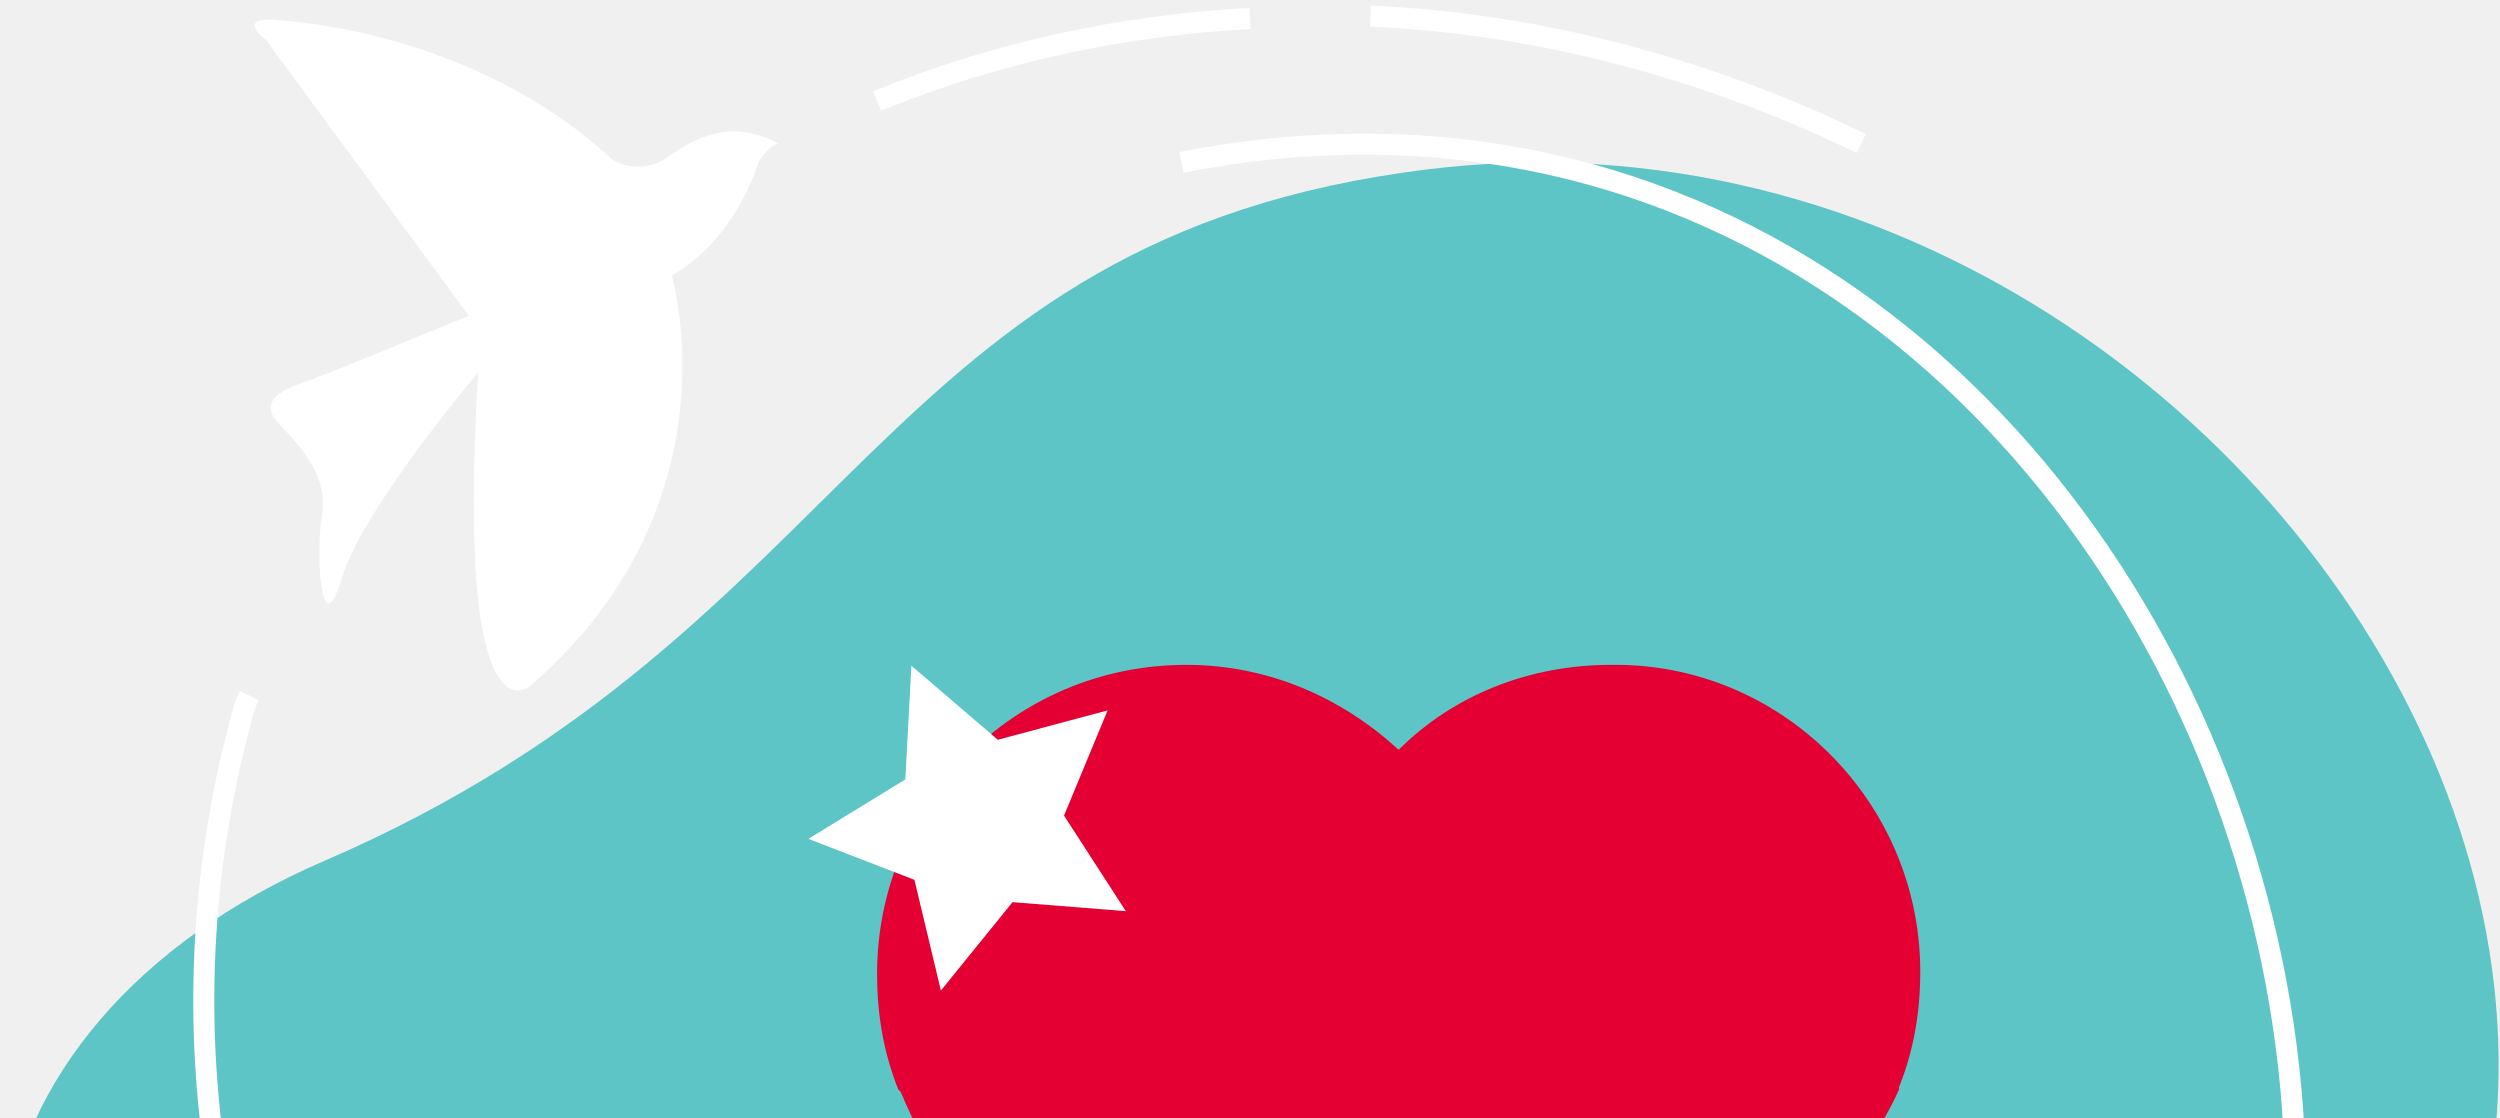
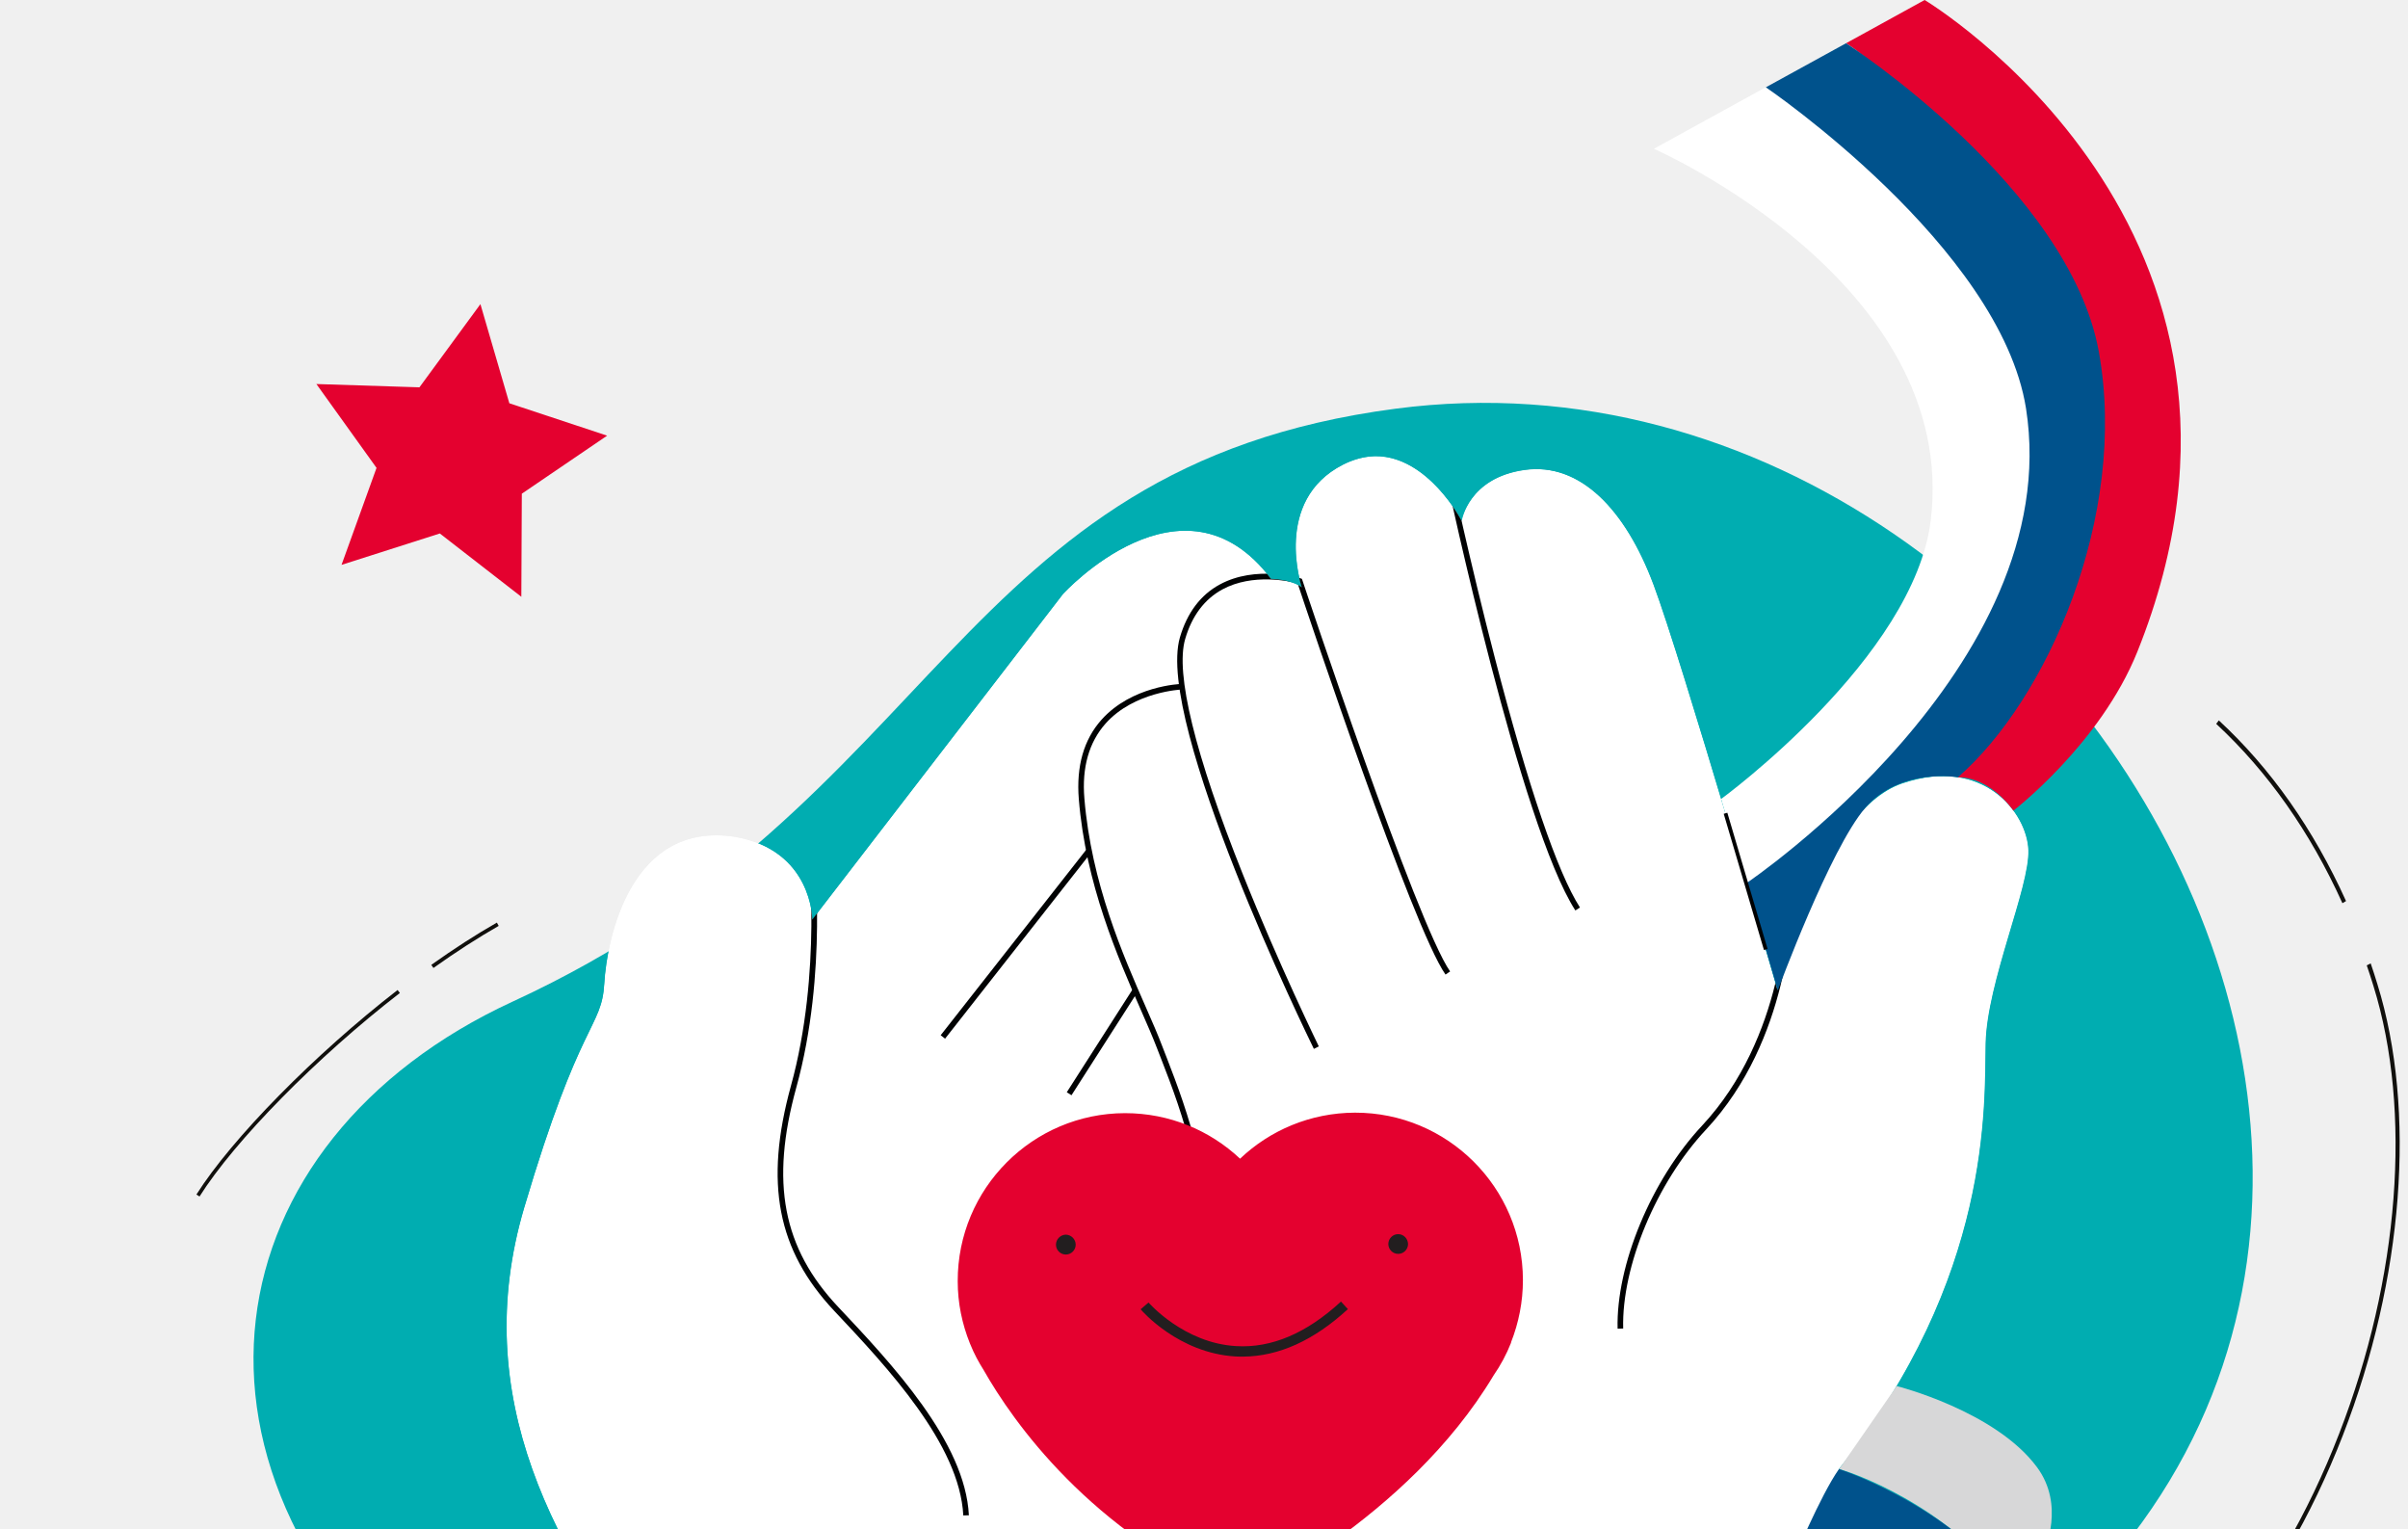
- <svg xmlns="http://www.w3.org/2000/svg" width="311" height="139" viewBox="0 0 311 139" fill="none">
-   <path fill-rule="evenodd" clip-rule="evenodd" d="M31.004 210.958C-16.265 175.447 -6.577 127.316 40.4 107.066C107.047 78.305 108.809 29.588 177.511 21.077C291.428 6.99 380.389 169.284 235.351 221.816C162.831 247.936 72.109 241.479 31.004 210.958Z" fill="#5DC5C6" />
-   <path d="M146.983 20.195C277.048 -5.337 342.815 192.174 221.558 252.631C196.895 264.663 169.884 271.12 144.047 272" stroke="white" stroke-width="2.616" />
-   <path d="M170.469 2C190.14 2.88 210.986 7.87 231.538 17.848" stroke="white" stroke-width="2.616" />
-   <path d="M109.109 12.564C123.496 6.694 139.057 3.172 155.498 2.292" stroke="white" stroke-width="2.616" />
-   <path d="M147.857 243.827C50.968 243.827 12.213 161.36 29.242 92.392C29.829 90.338 30.123 88.283 31.004 86.522" stroke="white" stroke-width="2.616" />
-   <path d="M236.239 135.24C238 130.838 238.881 126.143 238.881 120.86C238.881 99.73 221.559 82.414 200.419 82.708C190.143 82.708 180.748 86.523 173.995 93.273C166.949 86.817 157.847 82.708 147.571 82.708C126.138 82.708 109.109 100.023 109.109 121.153C109.109 126.436 109.99 131.132 111.752 135.534C111.752 135.534 111.752 135.534 112.045 135.827C112.926 137.882 113.807 139.936 114.981 141.697C121.734 153.436 139.35 178.969 174.289 193.936C174.289 193.936 212.163 176.034 232.128 142.871C233.596 140.523 235.064 138.175 236.239 135.534C236.239 135.24 236.239 135.24 236.239 135.24Z" fill="#E40032" />
-   <path d="M35.416 2.589C35.416 2.589 58.904 3.763 76.227 19.904C76.227 19.904 79.456 21.958 82.979 19.61C86.209 17.263 90.907 14.621 96.779 17.85C96.779 17.85 94.724 18.436 93.843 21.665C92.668 24.6 89.732 30.763 83.567 34.284C83.567 34.284 92.081 62.752 65.951 85.35C65.951 85.35 56.555 93.567 59.491 46.317C59.491 46.317 44.811 63.632 42.462 72.143C39.82 80.654 39.233 68.328 40.114 63.632C40.701 58.643 36.884 55.121 34.242 52.187C31.893 48.958 37.471 47.784 39.526 46.904C41.288 46.317 58.317 39.273 58.317 39.273L33.067 4.936C33.067 4.936 28.663 1.708 35.416 2.589Z" fill="white" />
-   <path d="M113.38 82.817L124.125 92.024L137.786 88.375L132.367 101.459L140.052 113.349L125.958 112.229L117.047 123.226L113.755 109.449L100.562 104.356L112.622 96.962L113.38 82.817Z" fill="white" />
+ <svg xmlns="http://www.w3.org/2000/svg" width="279" height="177" viewBox="0 0 279 177" fill="none">
+   <path d="M55.663 35.229L59.014 46.712L70.345 50.463L60.461 57.186L60.404 69.126L50.959 61.794L39.571 65.431L43.627 54.196L36.658 44.484L48.597 44.865L55.663 35.229Z" fill="#E4012F" />
+   <path d="M57.779 107.249C55.36 108.639 52.808 110.277 50.218 112.124L49.971 111.763C52.599 109.896 55.132 108.259 57.569 106.868L57.779 107.249Z" fill="#11100D" />
+   <path d="M23.118 138.594L22.757 138.366C26.851 131.891 36.429 122.141 46.065 114.676L46.332 115.019C36.715 122.446 27.175 132.158 23.118 138.594Z" fill="#11100D" />
+   <path d="M257.082 83.446C263.118 89.025 268.069 96.071 271.821 104.374L271.402 104.621C267.67 96.376 262.756 89.387 256.777 83.846L257.082 83.446Z" fill="#11100D" />
+   <path d="M274.677 111.591C274.943 112.372 275.21 113.191 275.457 114.009C279.99 128.615 278.485 148.135 271.458 166.244C264.146 185.097 252.206 199.132 238.724 204.768L238.571 204.292C251.939 198.713 263.765 184.792 271.02 166.073C278.009 148.077 279.495 128.692 275 114.219C274.753 113.4 274.486 112.6 274.22 111.82L274.677 111.591Z" fill="#11100D" />
+   <path fill-rule="evenodd" clip-rule="evenodd" d="M52.502 198.828C17.272 170.549 24.452 132.12 59.415 116.01C109.117 93.12 110.374 54.063 161.694 47.341C246.417 36.219 312.915 165.769 204.751 207.587C150.65 228.497 83.009 223.317 52.502 198.828Z" fill="#00ADB1" />
+   <mask id="mask0_14316_2235" style="mask-type:luminance" maskUnits="userSpaceOnUse" x="58" y="52" width="178" height="231">
+     <path d="M155.602 53.816C147.414 57.986 150.822 68.022 150.822 68.022C149.585 67.089 147.261 67.051 147.261 67.051C137.054 53.568 123.153 68.802 123.153 68.802L94.112 106.508C94.112 106.508 94.112 98.472 85.143 96.929C73.089 95.082 70.309 108.679 70.004 113.915C69.699 119.171 67.224 117.933 60.73 139.871C54.236 161.808 64.139 179.728 77.412 196.733C84.629 205.969 89.314 265.859 92.494 282.998H200.582C204.562 252.929 213.074 170.149 213.074 170.149C230.841 147.907 229.908 127.969 230.06 120.866C230.213 113.763 235.164 102.794 235.011 98.472C234.859 94.149 229.756 87.503 220.329 90.74C210.903 93.977 205.952 114.696 205.952 114.696C205.952 114.696 194.831 76.382 191.574 67.717C188.337 59.072 183.081 53.511 176.588 54.425C170.094 55.358 169.332 60.29 169.332 60.29C169.332 60.29 165.447 52.825 159.373 52.825C158.211 52.864 156.935 53.149 155.602 53.816Z" fill="white" />
+   </mask>
+   <g mask="url(#mask0_14316_2235)">
+     <path d="M96.891 262.222C96.891 262.222 90.703 213.739 77.43 196.733C64.138 179.747 54.254 161.809 60.748 139.871C67.242 117.934 69.717 119.171 70.022 113.915C70.326 108.66 73.107 95.063 85.161 96.929C94.13 98.472 94.13 106.508 94.13 106.508L123.171 68.803C123.171 68.803 137.072 53.549 147.279 67.051C147.279 67.051 149.603 67.108 150.84 68.022C150.84 68.022 147.432 57.986 155.62 53.816C163.809 49.645 169.369 60.309 169.369 60.309C169.369 60.309 170.15 55.358 176.625 54.444C183.118 53.511 188.374 59.072 191.611 67.736C194.849 76.382 205.989 114.715 205.989 114.715C205.989 114.715 210.94 94.016 220.366 90.759C229.793 87.522 234.896 94.149 235.048 98.491C235.201 102.813 230.25 113.782 230.097 120.885C229.945 127.988 230.878 147.926 213.111 170.168C213.111 170.168 210.635 174.263 207.703 181.042C203.78 190.087 199.019 203.932 198.124 219.299L197.972 260.07C197.972 260.07 197.972 263.155 193.801 263.003C189.631 262.851 100.948 263.003 100.948 263.003C100.948 263.003 97.558 263.86 96.891 262.222Z" fill="white" />
+   </g>
+   <mask id="mask1_14316_2235" style="mask-type:luminance" maskUnits="userSpaceOnUse" x="58" y="52" width="178" height="231">
+     <path d="M155.602 53.816C147.414 57.986 150.822 68.022 150.822 68.022C149.585 67.089 147.261 67.051 147.261 67.051C137.054 53.568 123.153 68.802 123.153 68.802L94.112 106.508C94.112 106.508 94.112 98.472 85.143 96.929C73.089 95.082 70.309 108.679 70.004 113.915C69.699 119.171 67.224 117.933 60.73 139.871C54.236 161.808 64.139 179.728 77.412 196.733C84.629 205.969 89.314 265.859 92.494 282.998H200.582C204.562 252.929 213.074 170.149 213.074 170.149C230.841 147.907 229.908 127.969 230.06 120.866C230.213 113.763 235.164 102.794 235.011 98.472C234.859 94.149 229.756 87.503 220.329 90.74C210.903 93.977 205.952 114.696 205.952 114.696C205.952 114.696 194.831 76.382 191.574 67.717C188.337 59.072 183.081 53.511 176.588 54.425C170.094 55.358 169.332 60.29 169.332 60.29C169.332 60.29 165.447 52.825 159.373 52.825C158.211 52.864 156.935 53.149 155.602 53.816Z" fill="white" />
+   </mask>
+   <g mask="url(#mask1_14316_2235)">
+     <path d="M111.611 175.539C111.192 167.293 102.794 158.362 96.662 151.849C90.054 144.822 88.55 137.034 91.635 125.798C95.272 112.64 93.653 98.738 93.653 98.605L94.301 98.529C94.32 98.662 95.938 112.697 92.263 125.97C89.235 136.958 90.683 144.575 97.138 151.411C103.346 158 111.839 167.027 112.258 175.52L111.611 175.539Z" fill="#010203" />
+   </g>
+   <mask id="mask2_14316_2235" style="mask-type:luminance" maskUnits="userSpaceOnUse" x="58" y="52" width="178" height="231">
+     <path d="M155.602 53.816C147.414 57.986 150.822 68.022 150.822 68.022C149.585 67.089 147.261 67.051 147.261 67.051C137.054 53.568 123.153 68.802 123.153 68.802L94.112 106.508C94.112 106.508 94.112 98.472 85.143 96.929C73.089 95.082 70.309 108.679 70.004 113.915C69.699 119.171 67.224 117.933 60.73 139.871C54.236 161.808 64.139 179.728 77.412 196.733C84.629 205.969 89.314 265.859 92.494 282.998H200.582C204.562 252.929 213.074 170.149 213.074 170.149C230.841 147.907 229.908 127.969 230.06 120.866C230.213 113.763 235.164 102.794 235.011 98.472C234.859 94.149 229.756 87.503 220.329 90.74C210.903 93.977 205.952 114.696 205.952 114.696C205.952 114.696 194.831 76.382 191.574 67.717C188.337 59.072 183.081 53.511 176.588 54.425C170.094 55.358 169.332 60.29 169.332 60.29C169.332 60.29 165.447 52.825 159.373 52.825C158.211 52.864 156.935 53.149 155.602 53.816Z" fill="white" />
+   </mask>
+   <g mask="url(#mask2_14316_2235)">
+     <path d="M152.23 121.494C151.468 119.952 133.834 83.732 136.71 73.83C137.548 70.973 139.109 68.898 141.337 67.698C145.488 65.451 150.478 66.917 150.687 66.993L150.84 67.05L150.897 67.203C151.03 67.603 164.17 107.06 168.016 112.525L167.483 112.887C163.674 107.479 151.392 70.726 150.344 67.565C149.468 67.336 145.165 66.365 141.642 68.269C139.566 69.393 138.1 71.335 137.319 74.02C136.157 78 138.462 87.407 143.984 101.233C148.173 111.725 152.763 121.114 152.801 121.209L152.23 121.494Z" fill="#010203" />
+   </g>
+   <mask id="mask3_14316_2235" style="mask-type:luminance" maskUnits="userSpaceOnUse" x="58" y="52" width="178" height="231">
+     <path d="M155.602 53.816C147.414 57.986 150.822 68.022 150.822 68.022C149.585 67.089 147.261 67.051 147.261 67.051C137.054 53.568 123.153 68.802 123.153 68.802L94.112 106.508C94.112 106.508 94.112 98.472 85.143 96.929C73.089 95.082 70.309 108.679 70.004 113.915C69.699 119.171 67.224 117.933 60.73 139.871C54.236 161.808 64.139 179.728 77.412 196.733C84.629 205.969 89.314 265.859 92.494 282.998H200.582C204.562 252.929 213.074 170.149 213.074 170.149C230.841 147.907 229.908 127.969 230.06 120.866C230.213 113.763 235.164 102.794 235.011 98.472C234.859 94.149 229.756 87.503 220.329 90.74C210.903 93.977 205.952 114.696 205.952 114.696C205.952 114.696 194.831 76.382 191.574 67.717C188.337 59.072 183.081 53.511 176.588 54.425C170.094 55.358 169.332 60.29 169.332 60.29C169.332 60.29 165.447 52.825 159.373 52.825C158.211 52.864 156.935 53.149 155.602 53.816Z" fill="white" />
+   </mask>
+   <g mask="url(#mask3_14316_2235)">
+     <path d="M140.876 154.268C140.191 137.281 136.839 128.579 134.611 122.847C134.421 122.371 134.249 121.914 134.078 121.476C133.583 120.181 132.935 118.695 132.173 116.962C129.488 110.831 125.794 102.414 124.994 92.549C124.69 88.76 125.566 85.675 127.622 83.371C131.126 79.448 136.706 79.219 136.953 79.219L136.972 79.867C136.915 79.867 131.412 80.095 128.098 83.808C126.175 85.979 125.337 88.893 125.642 92.492C126.442 102.261 130.098 110.602 132.783 116.715C133.545 118.448 134.192 119.933 134.687 121.247C134.859 121.685 135.03 122.142 135.22 122.618C137.448 128.407 140.838 137.148 141.524 154.249L140.876 154.268Z" fill="#010203" />
+   </g>
+   <mask id="mask4_14316_2235" style="mask-type:luminance" maskUnits="userSpaceOnUse" x="58" y="52" width="178" height="231">
+     <path d="M155.602 53.816C147.414 57.986 150.822 68.022 150.822 68.022C149.585 67.089 147.261 67.051 147.261 67.051C137.054 53.568 123.153 68.802 123.153 68.802L94.112 106.508C94.112 106.508 94.112 98.472 85.143 96.929C73.089 95.082 70.309 108.679 70.004 113.915C69.699 119.171 67.224 117.933 60.73 139.871C54.236 161.808 64.139 179.728 77.412 196.733C84.629 205.969 89.314 265.859 92.494 282.998H200.582C204.562 252.929 213.074 170.149 213.074 170.149C230.841 147.907 229.908 127.969 230.06 120.866C230.213 113.763 235.164 102.794 235.011 98.472C234.859 94.149 229.756 87.503 220.329 90.74C210.903 93.977 205.952 114.696 205.952 114.696C205.952 114.696 194.831 76.382 191.574 67.717C188.337 59.072 183.081 53.511 176.588 54.425C170.094 55.358 169.332 60.29 169.332 60.29C169.332 60.29 165.447 52.825 159.373 52.825C158.211 52.864 156.935 53.149 155.602 53.816Z" fill="white" />
+   </mask>
+   <g mask="url(#mask4_14316_2235)">
+     <path d="M182.527 105.461C176.186 95.634 167.807 56.387 167.445 54.73L168.073 54.597C168.092 54.692 170.263 64.899 173.196 76.191C177.062 91.102 180.47 101.1 183.06 105.118L182.527 105.461Z" fill="#010203" />
+   </g>
+   <mask id="mask5_14316_2235" style="mask-type:luminance" maskUnits="userSpaceOnUse" x="58" y="52" width="178" height="231">
+     <path d="M155.602 53.816C147.414 57.986 150.822 68.022 150.822 68.022C149.585 67.089 147.261 67.051 147.261 67.051C137.054 53.568 123.153 68.802 123.153 68.802L94.112 106.508C94.112 106.508 94.112 98.472 85.143 96.929C73.089 95.082 70.309 108.679 70.004 113.915C69.699 119.171 67.224 117.933 60.73 139.871C54.236 161.808 64.139 179.728 77.412 196.733C84.629 205.969 89.314 265.859 92.494 282.998H200.582C204.562 252.929 213.074 170.149 213.074 170.149C230.841 147.907 229.908 127.969 230.06 120.866C230.213 113.763 235.164 102.794 235.011 98.472C234.859 94.149 229.756 87.503 220.329 90.74C210.903 93.977 205.952 114.696 205.952 114.696C205.952 114.696 194.831 76.382 191.574 67.717C188.337 59.072 183.081 53.511 176.588 54.425C170.094 55.358 169.332 60.29 169.332 60.29C169.332 60.29 165.447 52.825 159.373 52.825C158.211 52.864 156.935 53.149 155.602 53.816Z" fill="white" />
+   </mask>
+   <g mask="url(#mask5_14316_2235)">
+     <path d="M187.421 153.906C187.23 146.555 191.344 136.653 197.19 130.407C206.807 120.105 206.921 105.442 206.921 105.289H207.568C207.568 105.442 207.454 120.371 197.666 130.845C191.915 136.996 187.878 146.689 188.068 153.887L187.421 153.906Z" fill="#010203" />
+   </g>
+   <mask id="mask6_14316_2235" style="mask-type:luminance" maskUnits="userSpaceOnUse" x="58" y="52" width="178" height="231">
+     <path d="M155.602 53.816C147.414 57.986 150.822 68.022 150.822 68.022C149.585 67.089 147.261 67.051 147.261 67.051C137.054 53.568 123.153 68.802 123.153 68.802L94.112 106.508C94.112 106.508 94.112 98.472 85.143 96.929C73.089 95.082 70.309 108.679 70.004 113.915C69.699 119.171 67.224 117.933 60.73 139.871C54.236 161.808 64.139 179.728 77.412 196.733C84.629 205.969 89.314 265.859 92.494 282.998H200.582C204.562 252.929 213.074 170.149 213.074 170.149C230.841 147.907 229.908 127.969 230.06 120.866C230.213 113.763 235.164 102.794 235.011 98.472C234.859 94.149 229.756 87.503 220.329 90.74C210.903 93.977 205.952 114.696 205.952 114.696C205.952 114.696 194.831 76.382 191.574 67.717C188.337 59.072 183.081 53.511 176.588 54.425C170.094 55.358 169.332 60.29 169.332 60.29C169.332 60.29 165.447 52.825 159.373 52.825C158.211 52.864 156.935 53.149 155.602 53.816Z" fill="white" />
+   </mask>
+   <g mask="url(#mask6_14316_2235)">
+     <path d="M125.92 98.344L108.99 119.914L109.499 120.314L126.429 98.744L125.92 98.344Z" fill="#010203" />
+   </g>
+   <mask id="mask7_14316_2235" style="mask-type:luminance" maskUnits="userSpaceOnUse" x="58" y="52" width="178" height="231">
+     <path d="M155.602 53.816C147.414 57.986 150.822 68.022 150.822 68.022C149.585 67.089 147.261 67.051 147.261 67.051C137.054 53.568 123.153 68.802 123.153 68.802L94.112 106.508C94.112 106.508 94.112 98.472 85.143 96.929C73.089 95.082 70.309 108.679 70.004 113.915C69.699 119.171 67.224 117.933 60.73 139.871C54.236 161.808 64.139 179.728 77.412 196.733C84.629 205.969 89.314 265.859 92.494 282.998H200.582C204.562 252.929 213.074 170.149 213.074 170.149C230.841 147.907 229.908 127.969 230.06 120.866C230.213 113.763 235.164 102.794 235.011 98.472C234.859 94.149 229.756 87.503 220.329 90.74C210.903 93.977 205.952 114.696 205.952 114.696C205.952 114.696 194.831 76.382 191.574 67.717C188.337 59.072 183.081 53.511 176.588 54.425C170.094 55.358 169.332 60.29 169.332 60.29C169.332 60.29 165.447 52.825 159.373 52.825C158.211 52.864 156.935 53.149 155.602 53.816Z" fill="white" />
+   </mask>
+   <g mask="url(#mask7_14316_2235)">
+     <path d="M131.279 114.52L123.601 126.518L124.146 126.867L131.824 114.869L131.279 114.52Z" fill="#010203" />
+   </g>
+   <path d="M236.878 179.518C236.878 179.518 239.277 174.357 236.021 169.959C231.203 163.427 219.758 160.551 219.758 160.551L213.093 170.168C213.093 170.168 223.243 172.929 231.736 182.394C231.736 182.394 235.24 180.756 236.878 179.518Z" fill="#D7D7D8" />
+   <path d="M207.663 181.042C207.663 181.042 210.919 173.196 213.071 170.168C213.071 170.168 224.478 173.881 231.714 182.394C231.714 182.394 223.107 186.259 220.707 186.945C220.726 186.945 214.652 183.212 207.663 181.042Z" fill="#00528C" />
+   <path d="M191.627 17.234L204.576 10.112C204.576 10.112 233.236 27.46 235.007 49.188C236.702 69.907 227.257 83.123 202.501 102.946L199.416 92.549C199.416 92.549 221.848 76.172 223.715 60.176C226.952 32.697 191.627 17.234 191.627 17.234Z" fill="white" />
+   <path d="M213.893 5.008L222.995 0C222.995 0 267.308 26.527 247.637 75.505C243.352 86.169 233.278 93.901 233.278 93.901C233.278 93.901 230.689 90.016 226.823 90.035C226.823 90.035 238.991 79.009 241.791 56.215C244.59 33.42 231.793 21.538 231.793 21.538C231.793 21.538 218.653 7.96 213.893 5.008Z" fill="#E4012F" />
+   <path d="M204.599 10.111L213.892 5.008C213.892 5.008 239.753 21.709 243.18 40.752C246.608 59.795 237.144 81.104 226.841 90.035C226.841 90.035 220.195 88.873 216.12 93.577C212.045 98.281 205.989 114.715 205.989 114.715L202.352 102.299C202.352 102.299 239.429 77.295 234.744 47.322C231.774 28.583 204.599 10.111 204.599 10.111Z" fill="#00528C" />
+   <path d="M200.136 94.141L199.716 94.266L204.379 110.044L204.799 109.92L200.136 94.141Z" fill="#010203" />
+   <path d="M175.081 155.467C175.957 153.239 176.452 150.801 176.452 148.268C176.433 137.547 167.712 128.864 156.99 128.883C151.83 128.902 147.145 130.92 143.679 134.215C140.195 130.939 135.51 128.94 130.349 128.94C119.628 128.959 110.944 137.68 110.964 148.402C110.964 150.953 111.478 153.372 112.373 155.6C112.373 155.6 112.392 155.638 112.43 155.733C112.849 156.781 113.382 157.771 113.972 158.704C117.324 164.607 126.293 177.499 143.832 185.002C143.832 185.002 163.008 176.09 173.044 159.332C173.863 158.152 174.548 156.876 175.081 155.524C175.062 155.505 175.081 155.486 175.081 155.467Z" fill="#E4012F" />
+   <path d="M144.003 157.142C143.717 157.142 143.431 157.142 143.127 157.123C136.557 156.723 132.329 151.867 132.158 151.658L133.072 150.877C133.11 150.915 137.166 155.581 143.222 155.923C147.316 156.171 151.391 154.438 155.371 150.763L156.171 151.639C152.229 155.276 148.135 157.123 144.003 157.142Z" fill="#221E1F" />
+   <path d="M124.634 144.174C124.634 144.803 124.12 145.317 123.492 145.317C122.863 145.317 122.349 144.803 122.349 144.174C122.349 143.546 122.863 143.032 123.492 143.013C124.12 143.032 124.634 143.546 124.634 144.174Z" fill="#221E1F" />
+   <path d="M163.142 144.098C163.142 144.726 162.628 145.241 161.999 145.241C161.371 145.241 160.857 144.726 160.857 144.098C160.857 143.47 161.371 142.955 161.999 142.955C162.609 142.955 163.123 143.451 163.142 144.098Z" fill="#221E1F" />
</svg>
